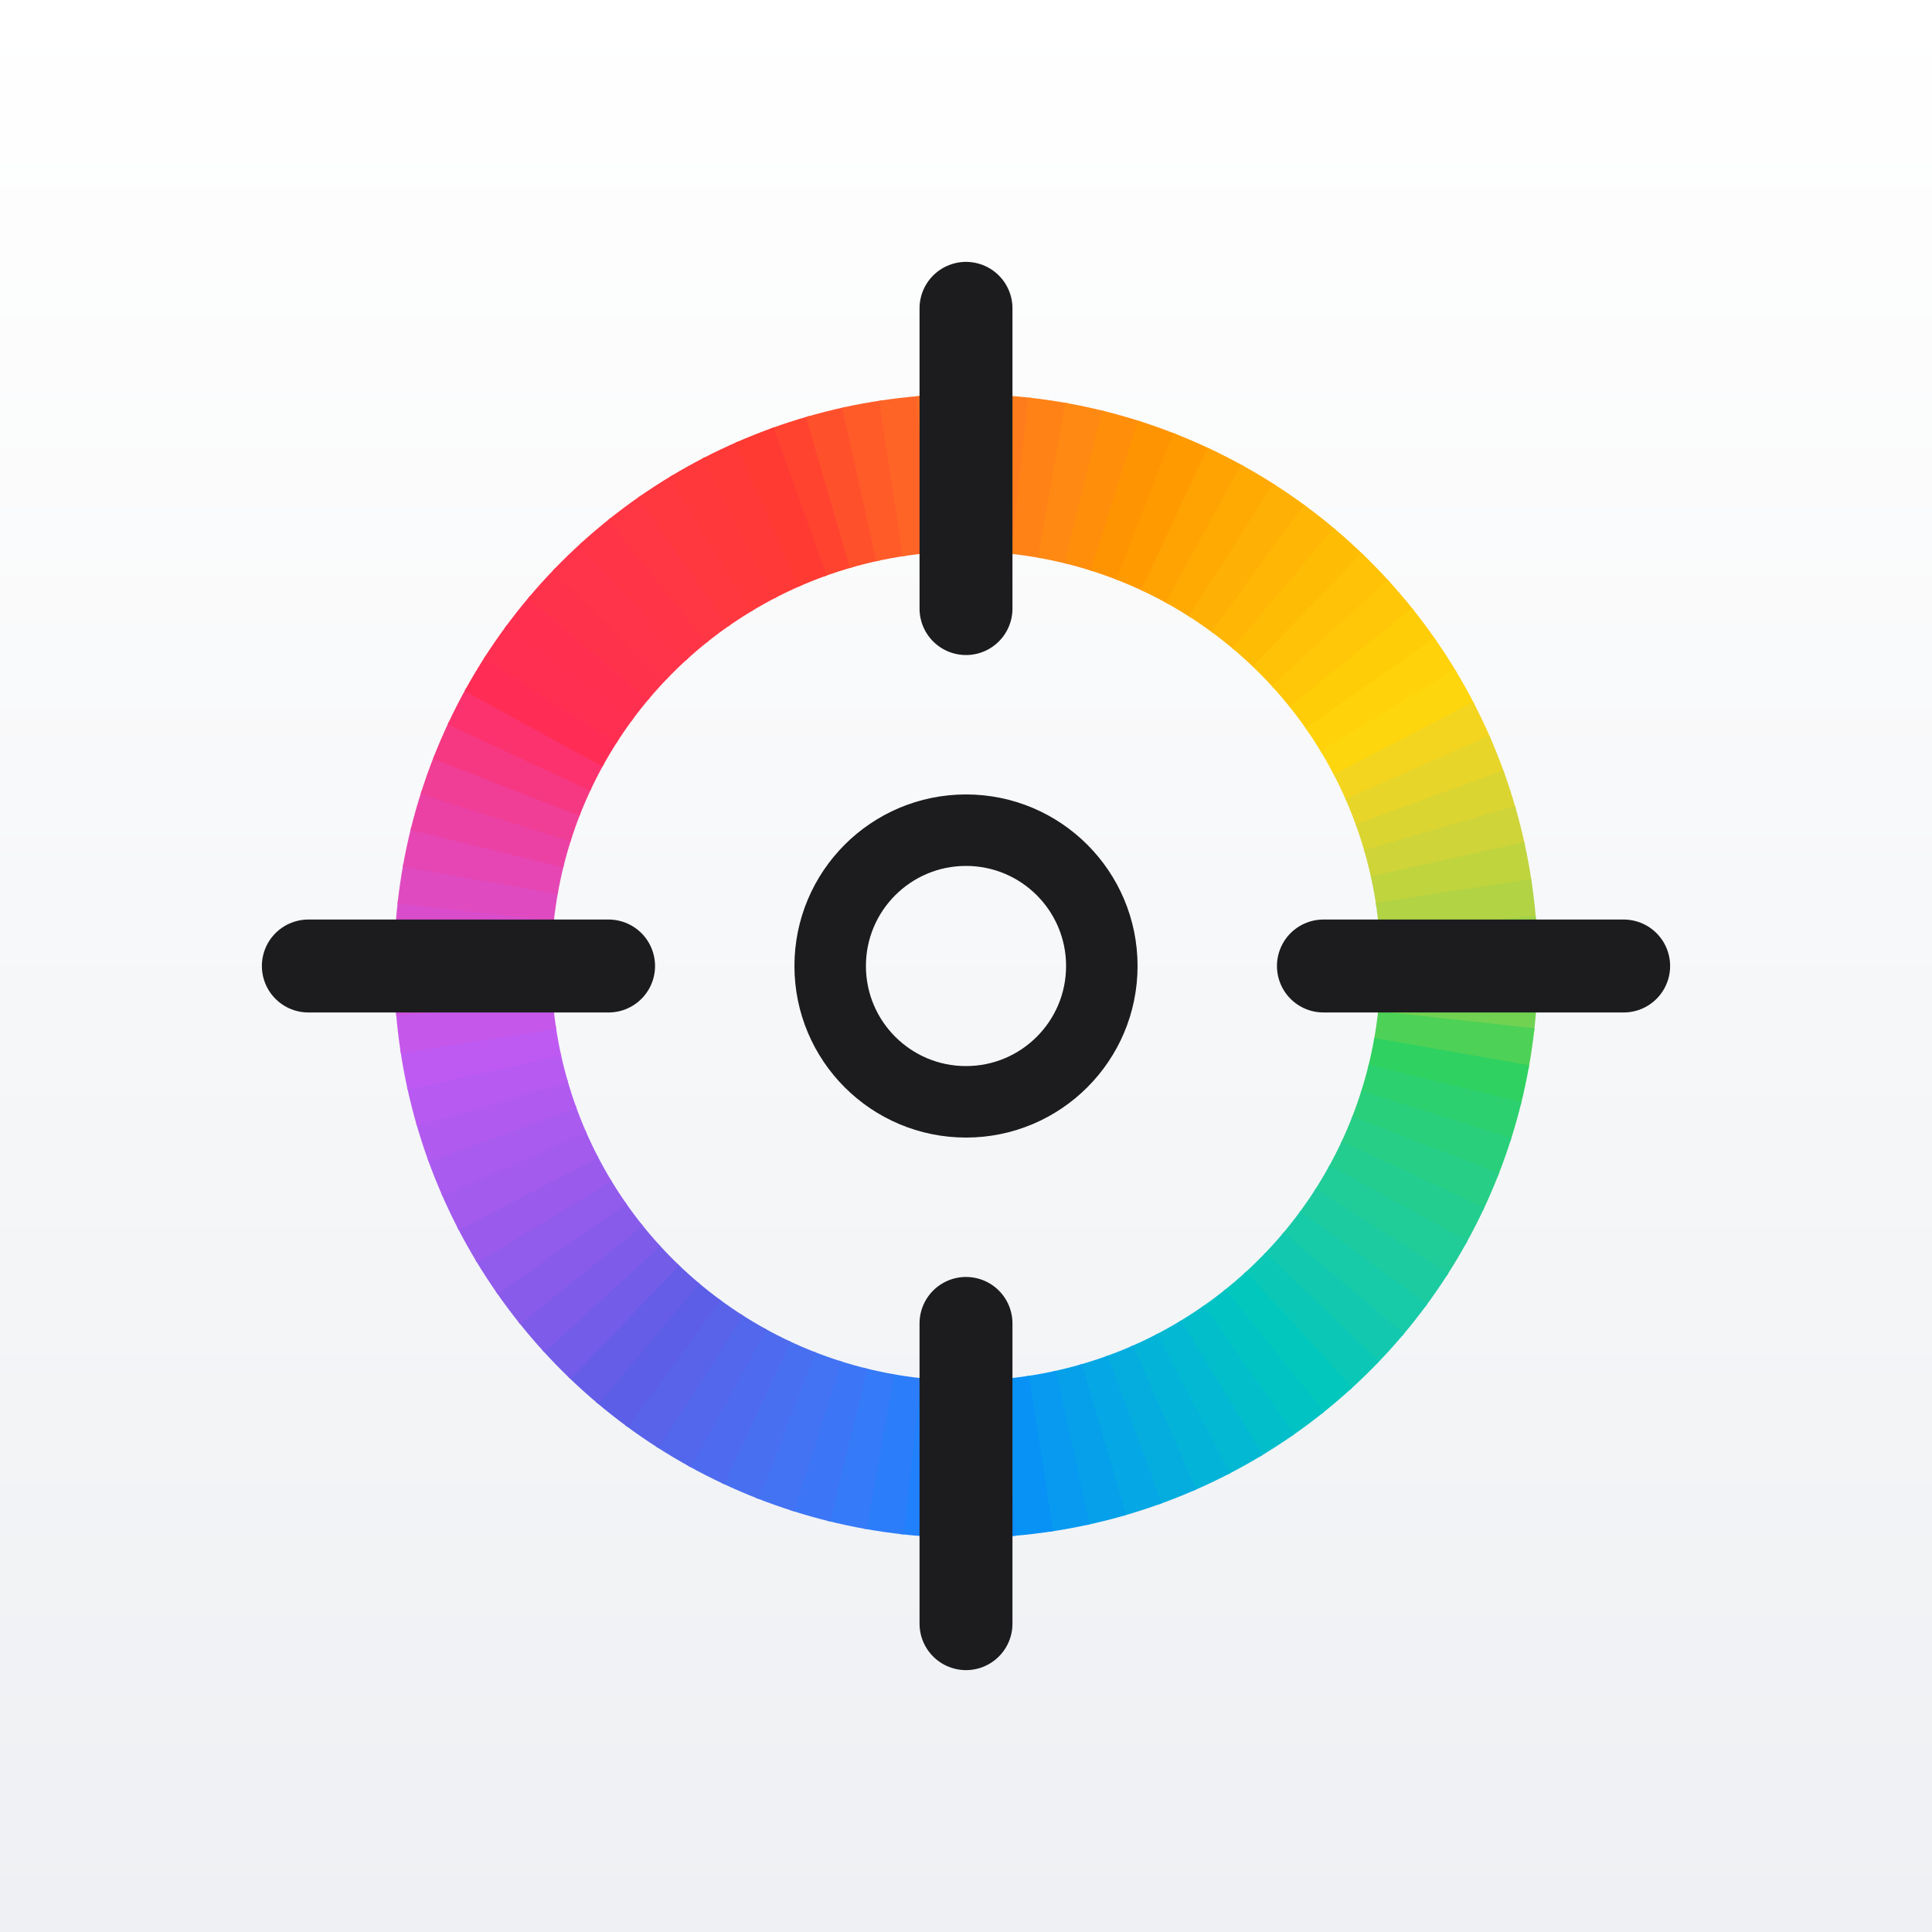
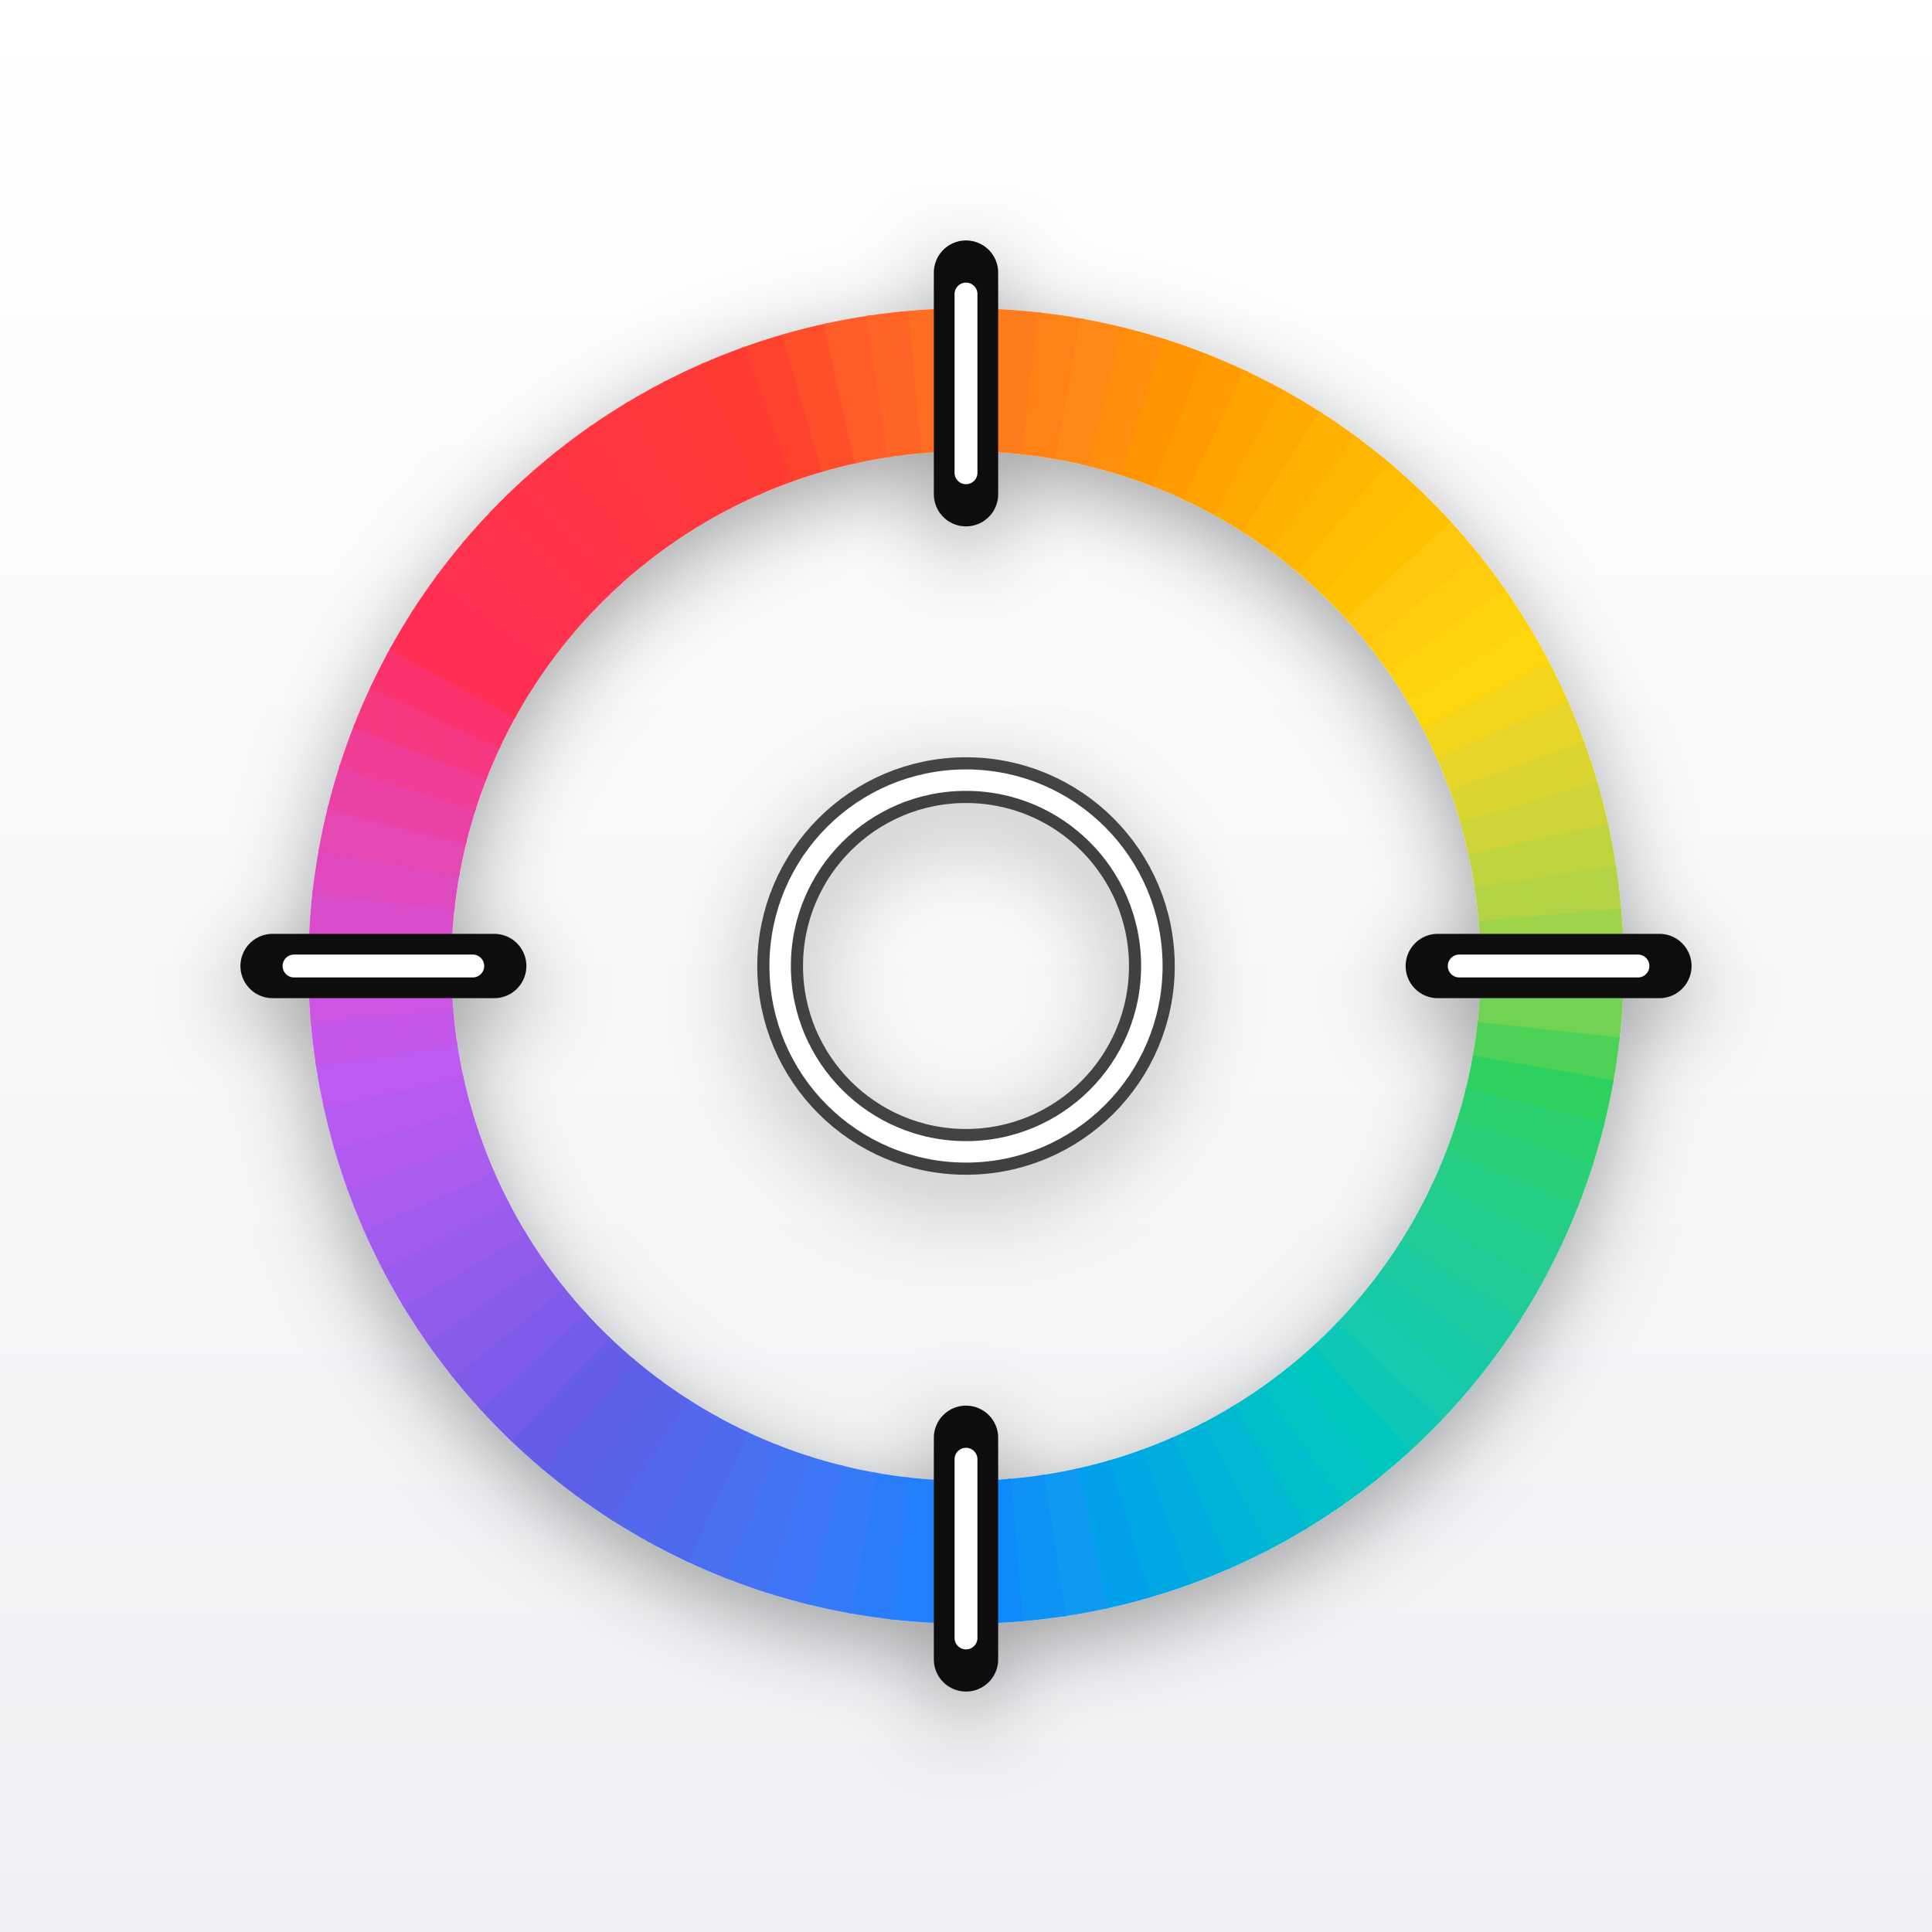
<svg xmlns="http://www.w3.org/2000/svg" viewBox="0 0 100 100" width="512" height="512">
+   <defs>
+     <filter id="wc-ds" x="-20%" y="-20%" width="140%" height="140%">
+       <feDropShadow dx="0" dy="1.2" stdDeviation="2.2" flood-color="#000" flood-opacity="0.35" />
+     </filter>
+   </defs>
  <defs>
    <linearGradient id="bg" x1="0" y1="0" x2="0" y2="1">
      <stop offset="0" stop-color="#ffffff" />
      <stop offset="1" stop-color="#eef0f3" />
    </linearGradient>
  </defs>
  <rect width="100" height="100" rx="0" fill="url(#bg)" />
-   <g transform="translate(13 13) scale(0.74)">
-     <path d="M36.319 12.412A40 40 0 0 1 39.037 11.532L42.052 22.11A29 29 0 0 0 40.081 22.749Z" fill="#ff432f" />
-     <path d="M38.807 11.598A40 40 0 0 1 41.577 10.897L43.893 21.65A29 29 0 0 0 41.885 22.159Z" fill="#ff502c" />
-     <path d="M41.342 10.948A40 40 0 0 1 44.152 10.43L45.76 21.312A29 29 0 0 0 43.723 21.687Z" fill="#ff5b29" />
-     <path d="M43.915 10.466A40 40 0 0 1 46.753 10.132L47.646 21.096A29 29 0 0 0 45.588 21.338Z" fill="#ff6427" />
-     <path d="M46.514 10.152A40 40 0 0 1 49.367 10.005L49.541 21.004A29 29 0 0 0 47.472 21.11Z" fill="#ff6d23" />
-     <path d="M49.127 10.01A40 40 0 0 1 51.985 10.049L51.439 21.036A29 29 0 0 0 49.367 21.007Z" fill="#ff7420" />
-     <path d="M51.745 10.038A40 40 0 0 1 54.593 10.265L53.33 21.192A29 29 0 0 0 51.265 21.028Z" fill="#ff7c1c" />
-     <path d="M54.355 10.238A40 40 0 0 1 57.182 10.65L55.207 21.471A29 29 0 0 0 53.157 21.172Z" fill="#ff8217" />
-     <path d="M56.946 10.608A40 40 0 0 1 59.74 11.204L57.062 21.873A29 29 0 0 0 55.036 21.441Z" fill="#ff8912" />
-     <path d="M59.507 11.146A40 40 0 0 1 62.257 11.924L58.886 22.395A29 29 0 0 0 56.893 21.831Z" fill="#ff8e0b" />
-     <path d="M62.028 11.851A40 40 0 0 1 64.721 12.807L60.673 23.035A29 29 0 0 0 58.72 22.342Z" fill="#ff9402" />
-     <path d="M64.498 12.72A40 40 0 0 1 67.122 13.85L62.413 23.791A29 29 0 0 0 60.511 22.972Z" fill="#ff9b01" />
-     <path d="M66.905 13.748A40 40 0 0 1 69.45 15.047L64.101 24.659A29 29 0 0 0 62.256 23.717Z" fill="#ffa302" />
-     <path d="M69.24 14.931A40 40 0 0 1 71.694 16.394L65.728 25.636A29 29 0 0 0 63.949 24.575Z" fill="#ffa903" />
-     <path d="M71.492 16.264A40 40 0 0 1 73.846 17.885L67.288 26.716A29 29 0 0 0 65.582 25.542Z" fill="#ffb004" />
-     <path d="M73.652 17.742A40 40 0 0 1 75.895 19.513L68.774 27.897A29 29 0 0 0 67.148 26.613Z" fill="#ffb605" />
-     <path d="M75.712 19.358A40 40 0 0 1 77.833 21.272L70.179 29.172A29 29 0 0 0 68.641 27.785Z" fill="#ffbc05" />
-     <path d="M77.661 21.105A40 40 0 0 1 79.653 23.154L71.498 30.537A29 29 0 0 0 70.054 29.051Z" fill="#ffc206" />
-     <path d="M79.491 22.976A40 40 0 0 1 81.345 25.151L72.725 31.984A29 29 0 0 0 71.381 30.408Z" fill="#ffc707" />
-     <path d="M81.195 24.963A40 40 0 0 1 82.903 27.254L73.855 33.509A29 29 0 0 0 72.617 31.848Z" fill="#ffcd08" />
-     <path d="M82.766 27.057A40 40 0 0 1 84.32 29.455L74.882 35.105A29 29 0 0 0 73.755 33.366Z" fill="#ffd209" />
-     <path d="M84.196 29.249A40 40 0 0 1 85.591 31.743L75.803 36.764A29 29 0 0 0 74.792 34.956Z" fill="#fdd60e" />
-     <path d="M85.48 31.53A40 40 0 0 1 86.708 34.11L76.614 38.48A29 29 0 0 0 75.723 36.609Z" fill="#f3d51f" />
-     <path d="M86.612 33.89A40 40 0 0 1 87.669 36.545L77.31 40.245A29 29 0 0 0 76.544 38.32Z" fill="#e7d529" />
-     <path d="M87.588 36.319A40 40 0 0 1 88.468 39.037L77.89 42.052A29 29 0 0 0 77.251 40.081Z" fill="#dbd531" />
-     <path d="M88.402 38.807A40 40 0 0 1 89.103 41.577L78.35 43.893A29 29 0 0 0 77.841 41.885Z" fill="#cfd438" />
-     <path d="M89.052 41.342A40 40 0 0 1 89.57 44.152L78.688 45.76A29 29 0 0 0 78.313 43.723Z" fill="#c0d43e" />
-     <path d="M89.534 43.915A40 40 0 0 1 89.868 46.753L78.904 47.646A29 29 0 0 0 78.662 45.588Z" fill="#b1d344" />
-     <path d="M89.848 46.514A40 40 0 0 1 89.995 49.367L78.996 49.541A29 29 0 0 0 78.89 47.472Z" fill="#9fd349" />
-     <path d="M89.99 49.127A40 40 0 0 1 89.951 51.985L78.964 51.439A29 29 0 0 0 78.993 49.367Z" fill="#8bd24e" />
-     <path d="M89.962 51.745A40 40 0 0 1 89.735 54.593L78.808 53.33A29 29 0 0 0 78.972 51.265Z" fill="#71d252" />
-     <path d="M89.762 54.355A40 40 0 0 1 89.35 57.182L78.529 55.207A29 29 0 0 0 78.828 53.157Z" fill="#4dd156" />
-     <path d="M89.392 56.946A40 40 0 0 1 88.796 59.74L78.127 57.062A29 29 0 0 0 78.559 55.036Z" fill="#2fd160" />
-     <path d="M88.854 59.507A40 40 0 0 1 88.076 62.257L77.605 58.886A29 29 0 0 0 78.169 56.893Z" fill="#2cd06e" />
-     <path d="M88.149 62.028A40 40 0 0 1 87.193 64.721L76.965 60.673A29 29 0 0 0 77.658 58.72Z" fill="#29cf7a" />
-     <path d="M87.28 64.498A40 40 0 0 1 86.15 67.122L76.209 62.413A29 29 0 0 0 77.028 60.511Z" fill="#27ce85" />
-     <path d="M86.252 66.905A40 40 0 0 1 84.953 69.45L75.341 64.101A29 29 0 0 0 76.283 62.256Z" fill="#23cd8f" />
-     <path d="M85.069 69.24A40 40 0 0 1 83.606 71.694L74.364 65.728A29 29 0 0 0 75.425 63.949Z" fill="#20cc98" />
-     <path d="M83.736 71.492A40 40 0 0 1 82.115 73.846L73.284 67.288A29 29 0 0 0 74.458 65.582Z" fill="#1ccba0" />
-     <path d="M82.258 73.652A40 40 0 0 1 80.487 75.895L72.103 68.774A29 29 0 0 0 73.387 67.148Z" fill="#17caa8" />
-     <path d="M80.642 75.712A40 40 0 0 1 78.728 77.833L70.828 70.179A29 29 0 0 0 72.215 68.641Z" fill="#12c9af" />
-     <path d="M78.895 77.661A40 40 0 0 1 76.846 79.653L69.463 71.498A29 29 0 0 0 70.949 70.054Z" fill="#0bc8b6" />
-     <path d="M77.024 79.491A40 40 0 0 1 74.849 81.345L68.016 72.725A29 29 0 0 0 69.592 71.381Z" fill="#02c7bd" />
-     <path d="M75.037 81.195A40 40 0 0 1 72.746 82.903L66.491 73.855A29 29 0 0 0 68.152 72.617Z" fill="#01c3c4" />
-     <path d="M72.943 82.766A40 40 0 0 1 70.545 84.32L64.895 74.882A29 29 0 0 0 66.634 73.755Z" fill="#02becb" />
-     <path d="M70.751 84.196A40 40 0 0 1 68.257 85.591L63.236 75.803A29 29 0 0 0 65.044 74.792Z" fill="#03b8d2" />
-     <path d="M68.47 85.48A40 40 0 0 1 65.89 86.708L61.52 76.614A29 29 0 0 0 63.391 75.723Z" fill="#04b3d8" />
-     <path d="M66.11 86.612A40 40 0 0 1 63.455 87.669L59.755 77.31A29 29 0 0 0 61.68 76.544Z" fill="#05addf" />
-     <path d="M63.681 87.588A40 40 0 0 1 60.963 88.468L57.948 77.89A29 29 0 0 0 59.919 77.251Z" fill="#05a7e5" />
-     <path d="M61.193 88.402A40 40 0 0 1 58.423 89.103L56.107 78.35A29 29 0 0 0 58.115 77.841Z" fill="#06a0ea" />
-     <path d="M58.658 89.052A40 40 0 0 1 55.848 89.57L54.24 78.688A29 29 0 0 0 56.277 78.313Z" fill="#079af0" />
-     <path d="M56.085 89.534A40 40 0 0 1 53.247 89.868L52.354 78.904A29 29 0 0 0 54.412 78.662Z" fill="#0892f5" />
-     <path d="M53.486 89.848A40 40 0 0 1 50.633 89.995L50.459 78.996A29 29 0 0 0 52.528 78.89Z" fill="#098bfb" />
-     <path d="M50.873 89.99A40 40 0 0 1 48.015 89.951L48.561 78.964A29 29 0 0 0 50.633 78.993Z" fill="#0f83ff" />
-     <path d="M48.255 89.962A40 40 0 0 1 45.407 89.735L46.67 78.808A29 29 0 0 0 48.735 78.972Z" fill="#2180fc" />
-     <path d="M45.645 89.762A40 40 0 0 1 42.818 89.35L44.793 78.529A29 29 0 0 0 46.843 78.828Z" fill="#2c7dfa" />
-     <path d="M43.054 89.392A40 40 0 0 1 40.26 88.796L42.938 78.127A29 29 0 0 0 44.964 78.559Z" fill="#357af8" />
-     <path d="M40.493 88.854A40 40 0 0 1 37.743 88.076L41.114 77.605A29 29 0 0 0 43.107 78.169Z" fill="#3c76f6" />
-     <path d="M37.972 88.149A40 40 0 0 1 35.279 87.193L39.327 76.965A29 29 0 0 0 41.28 77.658Z" fill="#4373f3" />
-     <path d="M35.502 87.28A40 40 0 0 1 32.878 86.15L37.587 76.209A29 29 0 0 0 39.489 77.028Z" fill="#496ff1" />
-     <path d="M33.095 86.252A40 40 0 0 1 30.55 84.953L35.899 75.341A29 29 0 0 0 37.744 76.283Z" fill="#4e6bef" />
-     <path d="M30.76 85.069A40 40 0 0 1 28.306 83.606L34.272 74.364A29 29 0 0 0 36.051 75.425Z" fill="#5367ec" />
-     <path d="M28.508 83.736A40 40 0 0 1 26.154 82.115L32.712 73.284A29 29 0 0 0 34.418 74.458Z" fill="#5863ea" />
-     <path d="M26.348 82.258A40 40 0 0 1 24.105 80.487L31.226 72.103A29 29 0 0 0 32.852 73.387Z" fill="#5c5ee7" />
-     <path d="M24.288 80.642A40 40 0 0 1 22.167 78.728L29.821 70.828A29 29 0 0 0 31.359 72.215Z" fill="#655ce7" />
-     <path d="M22.339 78.895A40 40 0 0 1 20.347 76.846L28.502 69.463A29 29 0 0 0 29.946 70.949Z" fill="#725ce8" />
-     <path d="M20.509 77.024A40 40 0 0 1 18.655 74.849L27.275 68.016A29 29 0 0 0 28.619 69.592Z" fill="#7e5ce9" />
-     <path d="M18.805 75.037A40 40 0 0 1 17.097 72.746L26.145 66.491A29 29 0 0 0 27.383 68.152Z" fill="#885bea" />
-     <path d="M17.234 72.943A40 40 0 0 1 15.68 70.545L25.118 64.895A29 29 0 0 0 26.245 66.634Z" fill="#915beb" />
-     <path d="M15.804 70.751A40 40 0 0 1 14.409 68.257L24.197 63.236A29 29 0 0 0 25.208 65.044Z" fill="#9a5bec" />
-     <path d="M14.52 68.47A40 40 0 0 1 13.292 65.89L23.386 61.52A29 29 0 0 0 24.277 63.391Z" fill="#a25bed" />
-     <path d="M13.388 66.11A40 40 0 0 1 12.331 63.455L22.69 59.755A29 29 0 0 0 23.456 61.68Z" fill="#aa5bef" />
-     <path d="M12.412 63.681A40 40 0 0 1 11.532 60.963L22.11 57.948A29 29 0 0 0 22.749 59.919Z" fill="#b15af0" />
-     <path d="M11.598 61.193A40 40 0 0 1 10.897 58.423L21.65 56.107A29 29 0 0 0 22.159 58.115Z" fill="#b75af1" />
-     <path d="M10.948 58.658A40 40 0 0 1 10.43 55.848L21.312 54.24A29 29 0 0 0 21.687 56.277Z" fill="#be5af2" />
-     <path d="M10.466 56.085A40 40 0 0 1 10.132 53.247L21.096 52.354A29 29 0 0 0 21.338 54.412Z" fill="#c557ea" />
-     <path d="M10.152 53.486A40 40 0 0 1 10.005 50.633L21.004 50.459A29 29 0 0 0 21.11 52.528Z" fill="#cc54e1" />
-     <path d="M10.01 50.873A40 40 0 0 1 10.049 48.015L21.036 48.561A29 29 0 0 0 21.007 50.633Z" fill="#d351d7" />
-     <path d="M10.038 48.255A40 40 0 0 1 10.265 45.407L21.192 46.67A29 29 0 0 0 21.028 48.735Z" fill="#d94dcc" />
-     <path d="M10.238 45.645A40 40 0 0 1 10.65 42.818L21.471 44.793A29 29 0 0 0 21.172 46.843Z" fill="#df4ac0" />
-     <path d="M10.608 43.054A40 40 0 0 1 11.204 40.26L21.873 42.938A29 29 0 0 0 21.441 44.964Z" fill="#e546b3" />
-     <path d="M11.146 40.493A40 40 0 0 1 11.924 37.743L22.395 41.114A29 29 0 0 0 21.831 43.107Z" fill="#eb41a5" />
-     <path d="M11.851 37.972A40 40 0 0 1 12.807 35.279L23.035 39.327A29 29 0 0 0 22.342 41.28Z" fill="#f03d95" />
-     <path d="M12.72 35.502A40 40 0 0 1 13.85 32.878L23.791 37.587A29 29 0 0 0 22.972 39.489Z" fill="#f63883" />
-     <path d="M13.748 33.095A40 40 0 0 1 15.047 30.55L24.659 35.899A29 29 0 0 0 23.717 37.744Z" fill="#fb326d" />
-     <path d="M14.931 30.76A40 40 0 0 1 16.394 28.306L25.636 34.272A29 29 0 0 0 24.575 36.051Z" fill="#ff2d55" />
-     <path d="M16.264 28.508A40 40 0 0 1 17.885 26.154L26.716 32.712A29 29 0 0 0 25.542 34.418Z" fill="#ff2f52" />
-     <path d="M17.742 26.348A40 40 0 0 1 19.513 24.105L27.897 31.226A29 29 0 0 0 26.613 32.852Z" fill="#ff304f" />
-     <path d="M19.358 24.288A40 40 0 0 1 21.272 22.167L29.172 29.821A29 29 0 0 0 27.785 31.359Z" fill="#ff324c" />
-     <path d="M21.105 22.339A40 40 0 0 1 23.154 20.347L30.537 28.502A29 29 0 0 0 29.051 29.946Z" fill="#ff3349" />
-     <path d="M22.976 20.509A40 40 0 0 1 25.151 18.655L31.984 27.275A29 29 0 0 0 30.408 28.619Z" fill="#ff3446" />
-     <path d="M24.963 18.805A40 40 0 0 1 27.254 17.097L33.509 26.145A29 29 0 0 0 31.848 27.383Z" fill="#ff3643" />
-     <path d="M27.057 17.234A40 40 0 0 1 29.455 15.68L35.105 25.118A29 29 0 0 0 33.366 26.245Z" fill="#ff373f" />
-     <path d="M29.249 15.804A40 40 0 0 1 31.743 14.409L36.764 24.197A29 29 0 0 0 34.956 25.208Z" fill="#ff383b" />
-     <path d="M31.53 14.52A40 40 0 0 1 34.11 13.292L38.48 23.386A29 29 0 0 0 36.609 24.277Z" fill="#ff3937" />
-     <path d="M33.89 13.388A40 40 0 0 1 36.545 12.331L40.245 22.69A29 29 0 0 0 38.32 23.456Z" fill="#ff3a32" />
-     <line x1="50" y1="4" x2="50" y2="25" stroke="#1C1C1E" stroke-width="6.5" stroke-linecap="round" />
-     <line x1="50" y1="75" x2="50" y2="96" stroke="#1C1C1E" stroke-width="6.5" stroke-linecap="round" />
-     <line x1="4" y1="50" x2="25" y2="50" stroke="#1C1C1E" stroke-width="6.5" stroke-linecap="round" />
-     <line x1="75" y1="50" x2="96" y2="50" stroke="#1C1C1E" stroke-width="6.5" stroke-linecap="round" />
-     <circle cx="50" cy="50" r="9.5" fill="none" stroke="#1C1C1E" stroke-width="5" />
+   <g filter="url(#wc-ds)">
+     <g transform="translate(13 13) scale(0.74)">
+       <path d="M34.267 6.774A46 46 0 0 1 37.393 5.761L40.134 15.378A36 36 0 0 0 37.687 16.171Z" fill="#ff432f" />
+       <path d="M37.128 5.838A46 46 0 0 1 40.313 5.031L42.419 14.807A36 36 0 0 0 39.926 15.438Z" fill="#ff502c" />
+       <path d="M40.044 5.09A46 46 0 0 1 43.275 4.494L44.737 14.387A36 36 0 0 0 42.208 14.853Z" fill="#ff5b29" />
+       <path d="M43.002 4.535A46 46 0 0 1 46.266 4.152L47.078 14.119A36 36 0 0 0 44.524 14.419Z" fill="#ff6427" />
+       <path d="M45.991 4.175A46 46 0 0 1 49.272 4.006L49.431 14.005A36 36 0 0 0 46.862 14.137Z" fill="#ff6d23" />
+       <path d="M48.997 4.011A46 46 0 0 1 52.282 4.057L51.786 14.044A36 36 0 0 0 49.215 14.009Z" fill="#ff7420" />
+       <path d="M52.006 4.044A46 46 0 0 1 55.282 4.304L54.134 14.238A36 36 0 0 0 51.57 14.034Z" fill="#ff7c1c" />
+       <path d="M55.008 4.273A46 46 0 0 1 58.259 4.748L56.464 14.585A36 36 0 0 0 53.919 14.214Z" fill="#ff8217" />
+       <path d="M57.988 4.699A46 46 0 0 1 61.201 5.385L58.766 15.084A36 36 0 0 0 56.251 14.547Z" fill="#ff8912" />
+       <path d="M60.934 5.318A46 46 0 0 1 64.095 6.213L61.031 15.732A36 36 0 0 0 58.557 15.032Z" fill="#ff8e0b" />
+       <path d="M63.832 6.129A46 46 0 0 1 66.929 7.228L63.249 16.527A36 36 0 0 0 60.825 15.666Z" fill="#ff9402" />
+       <path d="M66.672 7.128A46 46 0 0 1 69.69 8.427L65.41 17.465A36 36 0 0 0 63.048 16.448Z" fill="#ff9b01" />
+       <path d="M69.44 8.31A46 46 0 0 1 72.367 9.804L67.505 18.542A36 36 0 0 0 65.214 17.373Z" fill="#ffa302" />
+       <path d="M72.125 9.671A46 46 0 0 1 74.948 11.353L69.525 19.755A36 36 0 0 0 67.316 18.438Z" fill="#ffa903" />
+       <path d="M74.716 11.204A46 46 0 0 1 77.422 13.067L71.461 21.096A36 36 0 0 0 69.343 19.638Z" fill="#ffb004" />
+       <path d="M77.2 12.904A46 46 0 0 1 79.779 14.94L73.305 22.562A36 36 0 0 0 71.287 20.968Z" fill="#ffb605" />
+       <path d="M79.568 14.762A46 46 0 0 1 82.008 16.963L75.05 24.145A36 36 0 0 0 73.14 22.422Z" fill="#ffbc05" />
+       <path d="M81.81 16.771A46 46 0 0 1 84.101 19.127L76.687 25.838A36 36 0 0 0 74.894 23.995Z" fill="#ffc206" />
+       <path d="M83.915 18.923A46 46 0 0 1 86.047 21.423L78.211 27.636A36 36 0 0 0 76.542 25.679Z" fill="#ffc707" />
+       <path d="M85.875 21.208A46 46 0 0 1 87.839 23.842L79.613 29.529A36 36 0 0 0 78.076 27.467Z" fill="#ffcd08" />
+       <path d="M87.681 23.615A46 46 0 0 1 89.468 26.373L80.888 31.509A36 36 0 0 0 79.489 29.351Z" fill="#ffd209" />
+       <path d="M89.326 26.136A46 46 0 0 1 90.929 29.005L82.032 33.569A36 36 0 0 0 80.777 31.324Z" fill="#fdd60e" />
+       <path d="M90.802 28.76A46 46 0 0 1 92.215 31.727L83.038 35.699A36 36 0 0 0 81.932 33.377Z" fill="#f3d51f" />
+       <path d="M92.104 31.474A46 46 0 0 1 93.319 34.527L83.902 37.89A36 36 0 0 0 82.951 35.501Z" fill="#e7d529" />
+       <path d="M93.226 34.267A46 46 0 0 1 94.239 37.393L84.622 40.134A36 36 0 0 0 83.829 37.687Z" fill="#dbd531" />
+       <path d="M94.162 37.128A46 46 0 0 1 94.969 40.313L85.193 42.419A36 36 0 0 0 84.562 39.926Z" fill="#cfd438" />
+       <path d="M94.91 40.044A46 46 0 0 1 95.506 43.275L85.613 44.737A36 36 0 0 0 85.147 42.208Z" fill="#c0d43e" />
+       <path d="M95.465 43.002A46 46 0 0 1 95.848 46.266L85.881 47.078A36 36 0 0 0 85.581 44.524Z" fill="#b1d344" />
+       <path d="M95.825 45.991A46 46 0 0 1 95.994 49.272L85.995 49.431A36 36 0 0 0 85.863 46.862Z" fill="#9fd349" />
+       <path d="M95.989 48.997A46 46 0 0 1 95.943 52.282L85.956 51.786A36 36 0 0 0 85.991 49.215Z" fill="#8bd24e" />
+       <path d="M95.956 52.006A46 46 0 0 1 95.696 55.282L85.762 54.134A36 36 0 0 0 85.966 51.57Z" fill="#71d252" />
+       <path d="M95.727 55.008A46 46 0 0 1 95.252 58.259L85.415 56.464A36 36 0 0 0 85.786 53.919Z" fill="#4dd156" />
+       <path d="M95.301 57.988A46 46 0 0 1 94.615 61.201L84.916 58.766A36 36 0 0 0 85.453 56.251Z" fill="#2fd160" />
+       <path d="M94.682 60.934A46 46 0 0 1 93.787 64.095L84.268 61.031A36 36 0 0 0 84.968 58.557Z" fill="#2cd06e" />
+       <path d="M93.871 63.832A46 46 0 0 1 92.772 66.929L83.473 63.249A36 36 0 0 0 84.334 60.825Z" fill="#29cf7a" />
+       <path d="M92.872 66.672A46 46 0 0 1 91.573 69.69L82.535 65.41A36 36 0 0 0 83.552 63.048Z" fill="#27ce85" />
+       <path d="M91.69 69.44A46 46 0 0 1 90.196 72.367L81.458 67.505A36 36 0 0 0 82.627 65.214Z" fill="#23cd8f" />
+       <path d="M90.329 72.125A46 46 0 0 1 88.647 74.948L80.245 69.525A36 36 0 0 0 81.562 67.316Z" fill="#20cc98" />
+       <path d="M88.796 74.716A46 46 0 0 1 86.933 77.422L78.904 71.461A36 36 0 0 0 80.362 69.343Z" fill="#1ccba0" />
+       <path d="M87.096 77.2A46 46 0 0 1 85.06 79.779L77.438 73.305A36 36 0 0 0 79.032 71.287Z" fill="#17caa8" />
+       <path d="M85.238 79.568A46 46 0 0 1 83.037 82.008L75.855 75.05A36 36 0 0 0 77.578 73.14Z" fill="#12c9af" />
+       <path d="M83.229 81.81A46 46 0 0 1 80.873 84.101L74.162 76.687A36 36 0 0 0 76.005 74.894Z" fill="#0bc8b6" />
+       <path d="M81.077 83.915A46 46 0 0 1 78.577 86.047L72.364 78.211A36 36 0 0 0 74.321 76.542Z" fill="#02c7bd" />
+       <path d="M78.792 85.875A46 46 0 0 1 76.158 87.839L70.471 79.613A36 36 0 0 0 72.533 78.076Z" fill="#01c3c4" />
+       <path d="M76.385 87.681A46 46 0 0 1 73.627 89.468L68.491 80.888A36 36 0 0 0 70.649 79.489Z" fill="#02becb" />
+       <path d="M73.864 89.326A46 46 0 0 1 70.995 90.929L66.431 82.032A36 36 0 0 0 68.676 80.777Z" fill="#03b8d2" />
+       <path d="M71.24 90.802A46 46 0 0 1 68.273 92.215L64.301 83.038A36 36 0 0 0 66.623 81.932Z" fill="#04b3d8" />
+       <path d="M68.526 92.104A46 46 0 0 1 65.473 93.319L62.11 83.902A36 36 0 0 0 64.499 82.951Z" fill="#05addf" />
+       <path d="M65.733 93.226A46 46 0 0 1 62.607 94.239L59.866 84.622A36 36 0 0 0 62.313 83.829Z" fill="#05a7e5" />
+       <path d="M62.872 94.162A46 46 0 0 1 59.687 94.969L57.581 85.193A36 36 0 0 0 60.074 84.562Z" fill="#06a0ea" />
+       <path d="M59.956 94.91A46 46 0 0 1 56.725 95.506L55.263 85.613A36 36 0 0 0 57.792 85.147Z" fill="#079af0" />
+       <path d="M56.998 95.465A46 46 0 0 1 53.734 95.848L52.922 85.881A36 36 0 0 0 55.476 85.581Z" fill="#0892f5" />
+       <path d="M54.009 95.825A46 46 0 0 1 50.728 95.994L50.569 85.995A36 36 0 0 0 53.138 85.863Z" fill="#098bfb" />
+       <path d="M51.003 95.989A46 46 0 0 1 47.718 95.943L48.214 85.956A36 36 0 0 0 50.785 85.991Z" fill="#0f83ff" />
+       <path d="M47.994 95.956A46 46 0 0 1 44.718 95.696L45.866 85.762A36 36 0 0 0 48.43 85.966Z" fill="#2180fc" />
+       <path d="M44.992 95.727A46 46 0 0 1 41.741 95.252L43.536 85.415A36 36 0 0 0 46.081 85.786Z" fill="#2c7dfa" />
+       <path d="M42.012 95.301A46 46 0 0 1 38.799 94.615L41.234 84.916A36 36 0 0 0 43.749 85.453Z" fill="#357af8" />
+       <path d="M39.066 94.682A46 46 0 0 1 35.905 93.787L38.969 84.268A36 36 0 0 0 41.443 84.968Z" fill="#3c76f6" />
+       <path d="M36.168 93.871A46 46 0 0 1 33.071 92.772L36.751 83.473A36 36 0 0 0 39.175 84.334Z" fill="#4373f3" />
+       <path d="M33.328 92.872A46 46 0 0 1 30.31 91.573L34.59 82.535A36 36 0 0 0 36.952 83.552Z" fill="#496ff1" />
+       <path d="M30.56 91.69A46 46 0 0 1 27.633 90.196L32.495 81.458A36 36 0 0 0 34.786 82.627Z" fill="#4e6bef" />
+       <path d="M27.875 90.329A46 46 0 0 1 25.052 88.647L30.475 80.245A36 36 0 0 0 32.684 81.562Z" fill="#5367ec" />
+       <path d="M25.284 88.796A46 46 0 0 1 22.578 86.933L28.539 78.904A36 36 0 0 0 30.657 80.362Z" fill="#5863ea" />
+       <path d="M22.8 87.096A46 46 0 0 1 20.221 85.06L26.695 77.438A36 36 0 0 0 28.713 79.032Z" fill="#5c5ee7" />
+       <path d="M20.432 85.238A46 46 0 0 1 17.992 83.037L24.95 75.855A36 36 0 0 0 26.86 77.578Z" fill="#655ce7" />
+       <path d="M18.19 83.229A46 46 0 0 1 15.899 80.873L23.313 74.162A36 36 0 0 0 25.106 76.005Z" fill="#725ce8" />
+       <path d="M16.085 81.077A46 46 0 0 1 13.953 78.577L21.789 72.364A36 36 0 0 0 23.458 74.321Z" fill="#7e5ce9" />
+       <path d="M14.125 78.792A46 46 0 0 1 12.161 76.158L20.387 70.471A36 36 0 0 0 21.924 72.533Z" fill="#885bea" />
+       <path d="M12.319 76.385A46 46 0 0 1 10.532 73.627L19.112 68.491A36 36 0 0 0 20.511 70.649Z" fill="#915beb" />
+       <path d="M10.674 73.864A46 46 0 0 1 9.071 70.995L17.968 66.431A36 36 0 0 0 19.223 68.676Z" fill="#9a5bec" />
+       <path d="M9.198 71.24A46 46 0 0 1 7.785 68.273L16.962 64.301A36 36 0 0 0 18.068 66.623Z" fill="#a25bed" />
+       <path d="M7.896 68.526A46 46 0 0 1 6.681 65.473L16.098 62.11A36 36 0 0 0 17.049 64.499Z" fill="#aa5bef" />
+       <path d="M6.774 65.733A46 46 0 0 1 5.761 62.607L15.378 59.866A36 36 0 0 0 16.171 62.313Z" fill="#b15af0" />
+       <path d="M5.838 62.872A46 46 0 0 1 5.031 59.687L14.807 57.581A36 36 0 0 0 15.438 60.074Z" fill="#b75af1" />
+       <path d="M5.09 59.956A46 46 0 0 1 4.494 56.725L14.387 55.263A36 36 0 0 0 14.853 57.792Z" fill="#be5af2" />
+       <path d="M4.535 56.998A46 46 0 0 1 4.152 53.734L14.119 52.922A36 36 0 0 0 14.419 55.476Z" fill="#c557ea" />
+       <path d="M4.175 54.009A46 46 0 0 1 4.006 50.728L14.005 50.569A36 36 0 0 0 14.137 53.138Z" fill="#cc54e1" />
+       <path d="M4.011 51.003A46 46 0 0 1 4.057 47.718L14.044 48.214A36 36 0 0 0 14.009 50.785Z" fill="#d351d7" />
+       <path d="M4.044 47.994A46 46 0 0 1 4.304 44.718L14.238 45.866A36 36 0 0 0 14.034 48.43Z" fill="#d94dcc" />
+       <path d="M4.273 44.992A46 46 0 0 1 4.748 41.741L14.585 43.536A36 36 0 0 0 14.214 46.081Z" fill="#df4ac0" />
+       <path d="M4.699 42.012A46 46 0 0 1 5.385 38.799L15.084 41.234A36 36 0 0 0 14.547 43.749Z" fill="#e546b3" />
+       <path d="M5.318 39.066A46 46 0 0 1 6.213 35.905L15.732 38.969A36 36 0 0 0 15.032 41.443Z" fill="#eb41a5" />
+       <path d="M6.129 36.168A46 46 0 0 1 7.228 33.071L16.527 36.751A36 36 0 0 0 15.666 39.175Z" fill="#f03d95" />
+       <path d="M7.128 33.328A46 46 0 0 1 8.427 30.31L17.465 34.59A36 36 0 0 0 16.448 36.952Z" fill="#f63883" />
+       <path d="M8.31 30.56A46 46 0 0 1 9.804 27.633L18.542 32.495A36 36 0 0 0 17.373 34.786Z" fill="#fb326d" />
+       <path d="M9.671 27.875A46 46 0 0 1 11.353 25.052L19.755 30.475A36 36 0 0 0 18.438 32.684Z" fill="#ff2d55" />
+       <path d="M11.204 25.284A46 46 0 0 1 13.067 22.578L21.096 28.539A36 36 0 0 0 19.638 30.657Z" fill="#ff2f52" />
+       <path d="M12.904 22.8A46 46 0 0 1 14.94 20.221L22.562 26.695A36 36 0 0 0 20.968 28.713Z" fill="#ff304f" />
+       <path d="M14.762 20.432A46 46 0 0 1 16.963 17.992L24.145 24.95A36 36 0 0 0 22.422 26.86Z" fill="#ff324c" />
+       <path d="M16.771 18.19A46 46 0 0 1 19.127 15.899L25.838 23.313A36 36 0 0 0 23.995 25.106Z" fill="#ff3349" />
+       <path d="M18.923 16.085A46 46 0 0 1 21.423 13.953L27.636 21.789A36 36 0 0 0 25.679 23.458Z" fill="#ff3446" />
+       <path d="M21.208 14.125A46 46 0 0 1 23.842 12.161L29.529 20.387A36 36 0 0 0 27.467 21.924Z" fill="#ff3643" />
+       <path d="M23.615 12.319A46 46 0 0 1 26.373 10.532L31.509 19.112A36 36 0 0 0 29.351 20.511Z" fill="#ff373f" />
+       <path d="M26.136 10.674A46 46 0 0 1 29.005 9.071L33.569 17.968A36 36 0 0 0 31.324 19.223Z" fill="#ff383b" />
+       <path d="M28.76 9.198A46 46 0 0 1 31.727 7.785L35.699 16.962A36 36 0 0 0 33.377 18.068Z" fill="#ff3937" />
+       <path d="M31.474 7.896A46 46 0 0 1 34.527 6.681L37.89 16.098A36 36 0 0 0 35.501 17.049Z" fill="#ff3a32" />
+       <g stroke="#111111" stroke-width="4.5" stroke-linecap="round">
+         <line x1="50" y1="1.5" x2="50" y2="17" />
+         <line x1="50" y1="83" x2="50" y2="98.5" />
+         <line x1="1.5" y1="50" x2="17" y2="50" />
+         <line x1="83" y1="50" x2="98.5" y2="50" />
+       </g>
+       <g stroke="#ffffff" stroke-width="1.6" stroke-linecap="round">
+         <line x1="50" y1="3" x2="50" y2="15.5" />
+         <line x1="50" y1="84.5" x2="50" y2="97" />
+         <line x1="3" y1="50" x2="15.5" y2="50" />
+         <line x1="84.5" y1="50" x2="97" y2="50" />
+       </g>
+       <circle cx="50" cy="50" r="13" fill="none" stroke="rgba(0,0,0,0.7)" stroke-width="3.2" />
+       <circle cx="50" cy="50" r="13" fill="none" stroke="#ffffff" stroke-width="1.5" />
+     </g>
  </g>
</svg>
